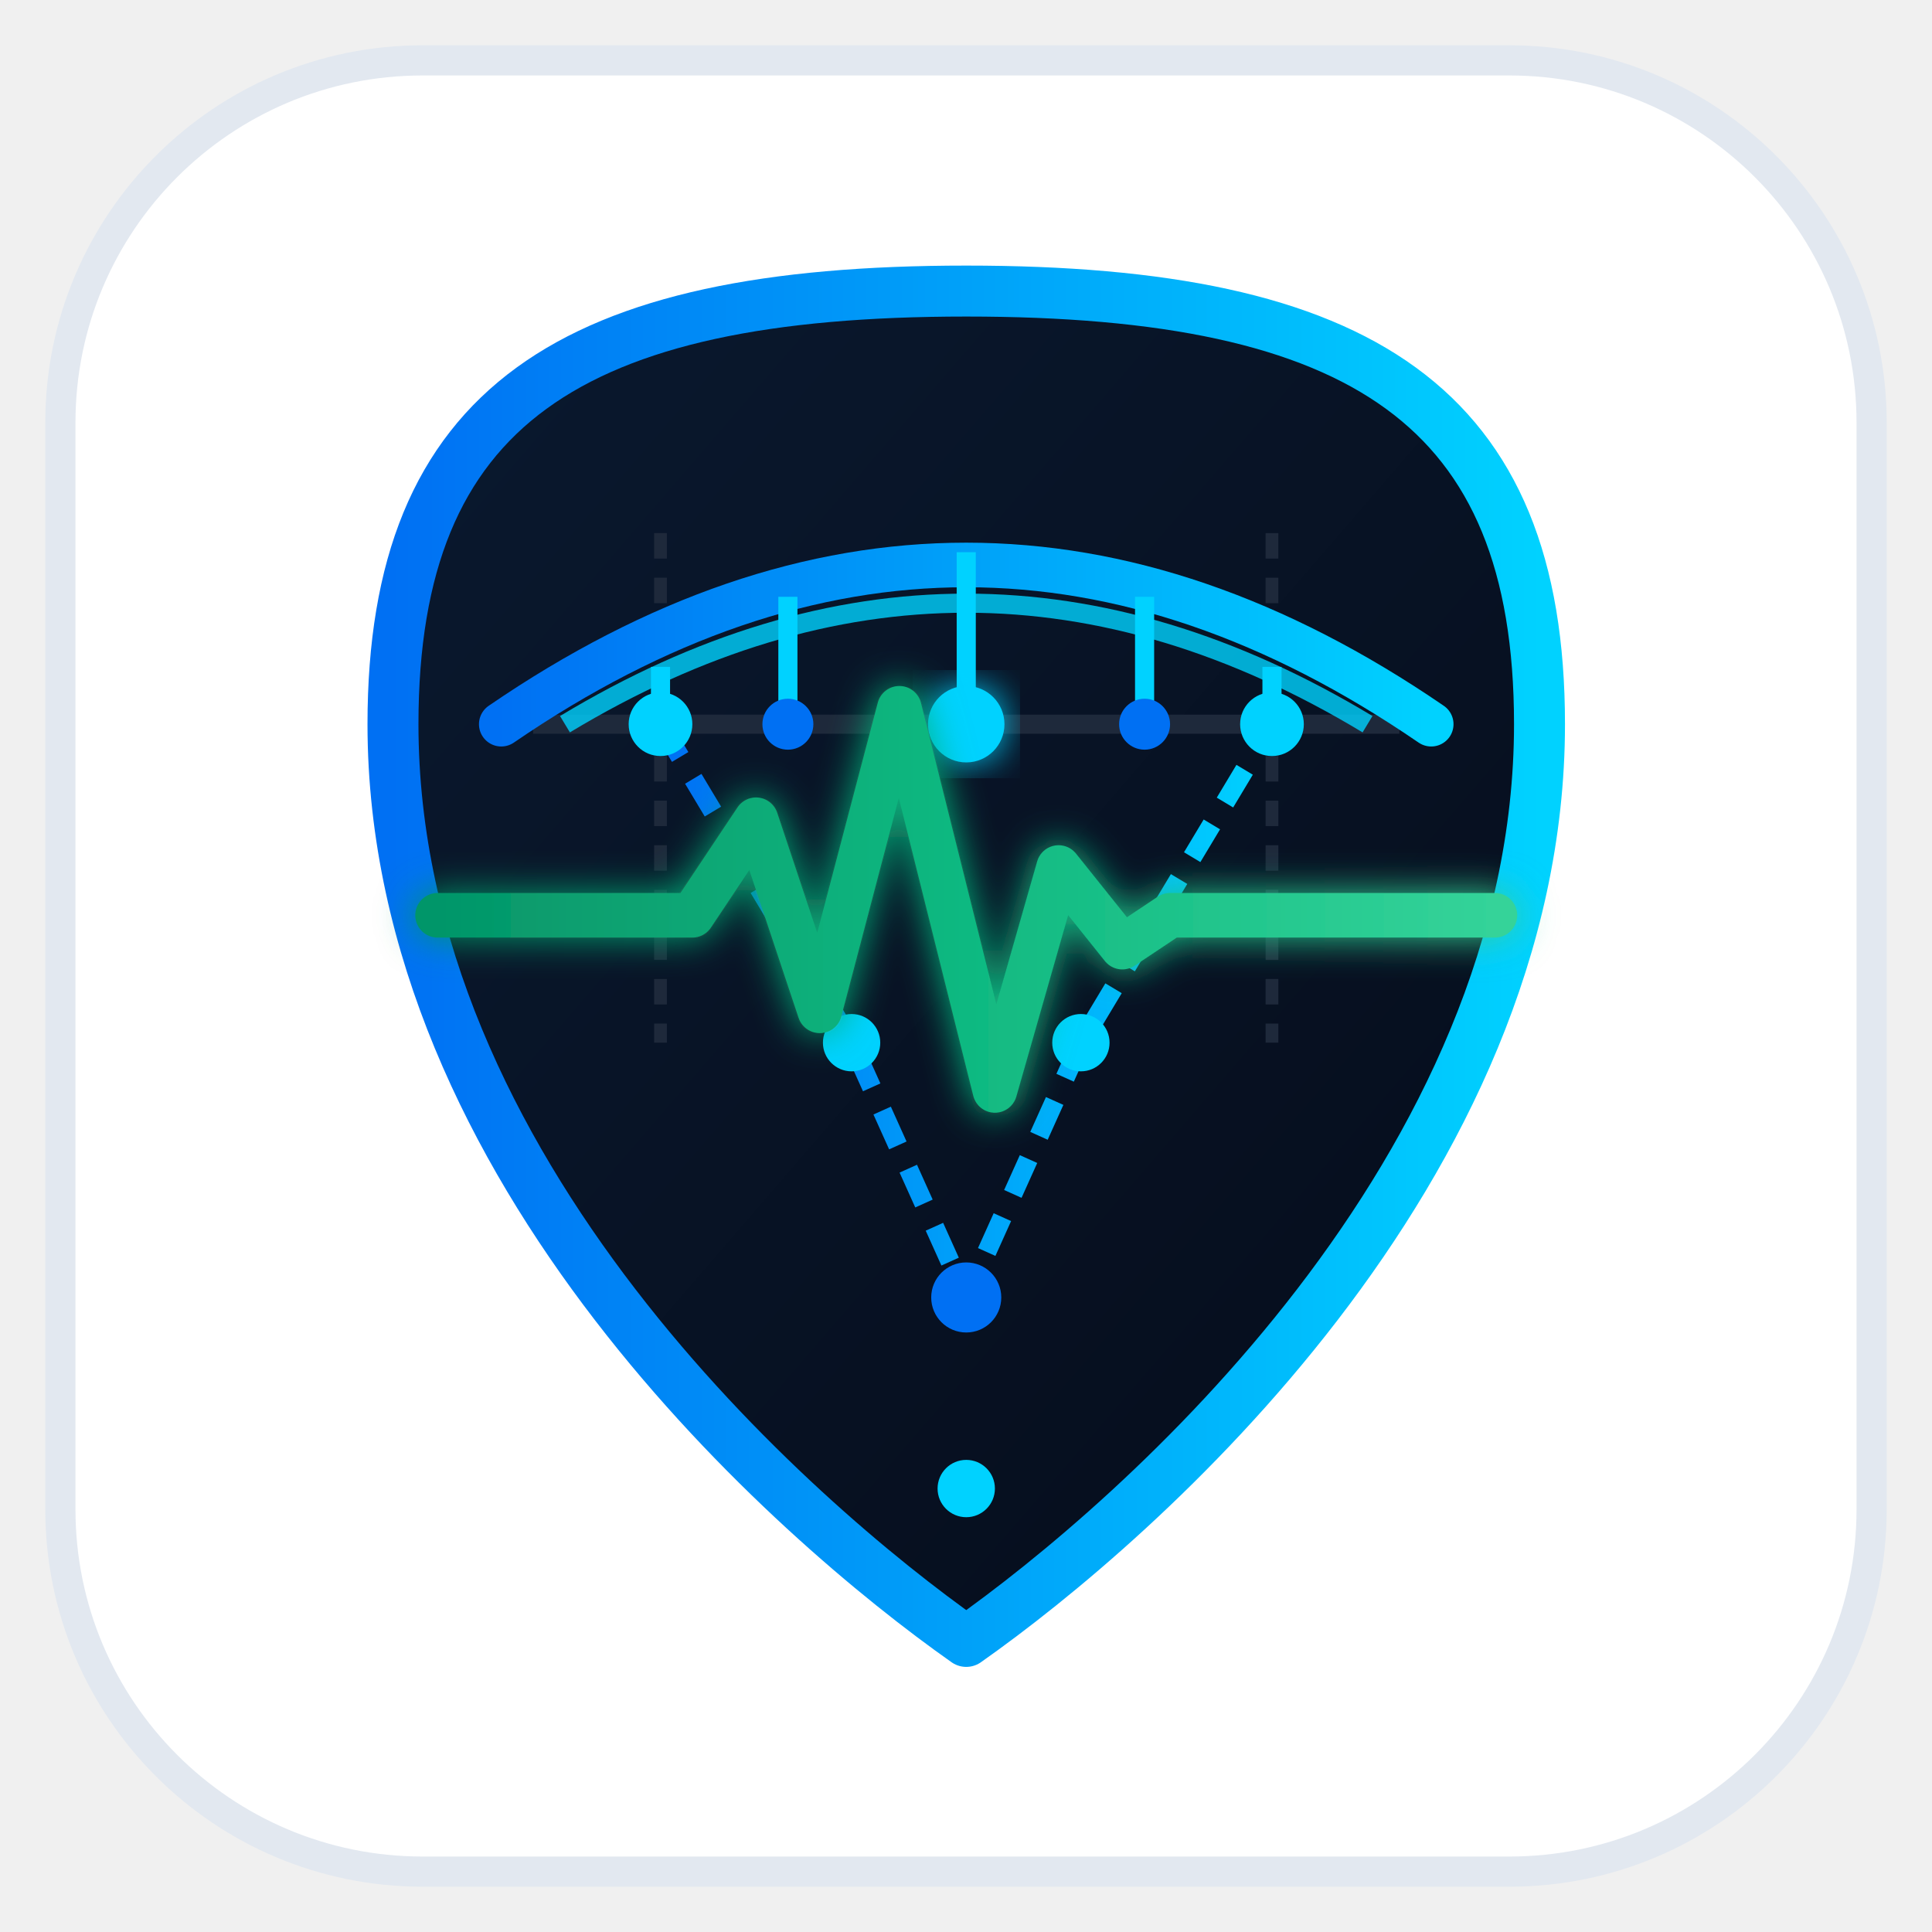
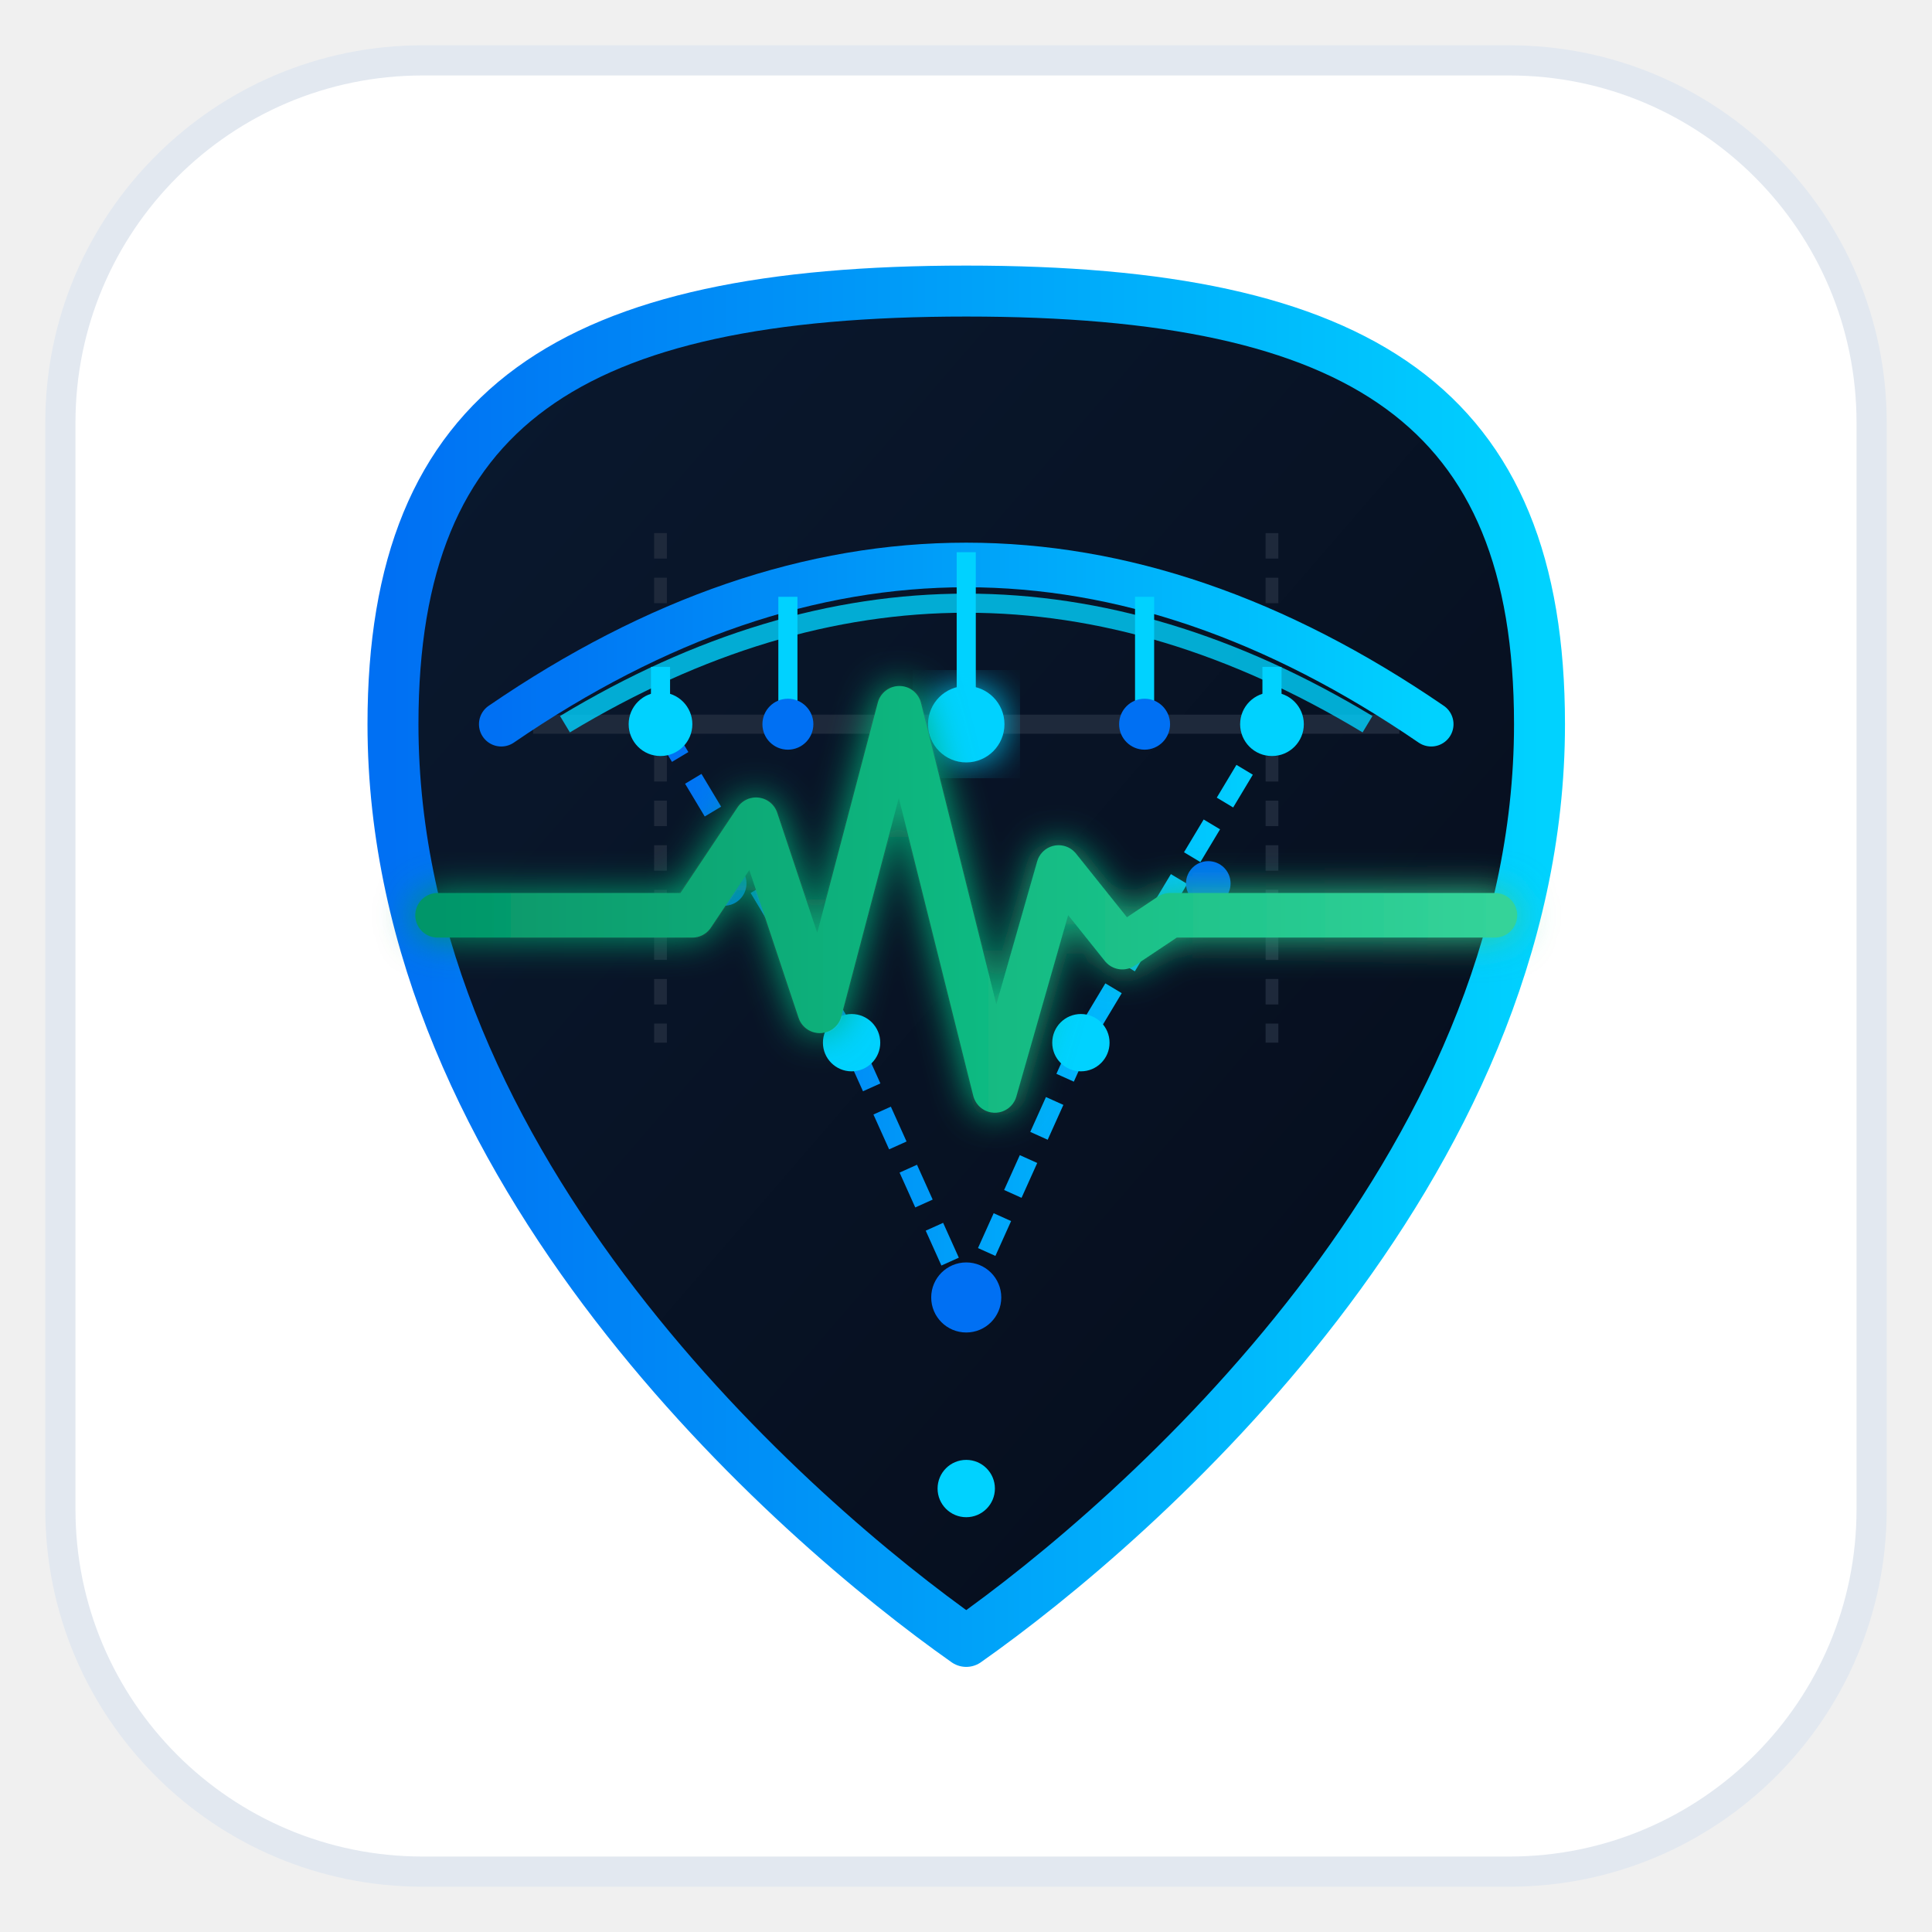
<svg xmlns="http://www.w3.org/2000/svg" viewBox="0 0 512 512" width="512" height="512">
  <rect x="16" y="16" width="480" height="480" rx="96" fill="#FFFFFF" stroke="#E2E8F0" stroke-width="8" />
  <g transform="translate(40, 40) scale(0.844)">
    <defs>
-       <linearGradient id="favShieldGrad" x1="0%" y1="0%" x2="100%" y2="100%">
+       <linearGradient id="iconShieldGrad" x1="0%" y1="0%" x2="100%" y2="100%">
        <stop offset="0%" stop-color="#0A192F" />
        <stop offset="100%" stop-color="#050C1A" />
      </linearGradient>
-       <linearGradient id="favBlueGrad" x1="0%" y1="0%" x2="100%" y2="0%">
+       <linearGradient id="iconBlueGrad" x1="0%" y1="0%" x2="100%" y2="0%">
        <stop offset="0%" stop-color="#0070F3" />
        <stop offset="100%" stop-color="#00D2FF" />
      </linearGradient>
-       <linearGradient id="favGreenGrad" x1="0%" y1="0%" x2="100%" y2="0%">
+       <linearGradient id="iconGreenGrad" x1="0%" y1="0%" x2="100%" y2="0%">
        <stop offset="0%" stop-color="#059669" />
        <stop offset="50%" stop-color="#10B981" />
        <stop offset="100%" stop-color="#34D399" />
      </linearGradient>
-       <filter id="favGlow" x="-20%" y="-20%" width="140%" height="140%">
+       <filter id="iconGlow" x="-20%" y="-20%" width="140%" height="140%">
        <feGaussianBlur stdDeviation="6" result="blur" />
        <feComposite in="SourceGraphic" in2="blur" operator="over" />
      </filter>
    </defs>
-     <path d="M 256 44               C 380 44, 436 80, 436 180               C 436 320, 310 430, 256 468               C 202 430, 76 320, 76 180               C 76 80, 132 44, 256 44 Z" fill="url(#favShieldGrad)" stroke="url(#favBlueGrad)" stroke-width="16" stroke-linejoin="round" />
+     <path d="M 256 44               C 380 44, 436 80, 436 180               C 436 320, 310 430, 256 468               C 202 430, 76 320, 76 180               C 76 80, 132 44, 256 44 Z" fill="url(#iconShieldGrad)" stroke="url(#iconBlueGrad)" stroke-width="16" stroke-linejoin="round" />
    <path d="M 120 180 H 392" stroke="#1E293B" stroke-width="6" />
    <path d="M 160 120 V 280" stroke="#1E293B" stroke-width="4" stroke-dasharray="8 6" />
    <path d="M 352 120 V 280" stroke="#1E293B" stroke-width="4" stroke-dasharray="8 6" />
-     <path d="M 110 180 Q 256 80 402 180" fill="none" stroke="url(#favBlueGrad)" stroke-width="14" stroke-linecap="round" />
+     <path d="M 110 180 Q 256 80 402 180" fill="none" stroke="url(#iconBlueGrad)" stroke-width="14" stroke-linecap="round" />
    <path d="M 130 180 Q 256 104 382 180" fill="none" stroke="#00D2FF" stroke-width="6" stroke-opacity="0.8" />
    <line x1="160" y1="162" x2="160" y2="180" stroke="#00D2FF" stroke-width="6" />
    <line x1="200" y1="140" x2="200" y2="180" stroke="#00D2FF" stroke-width="6" />
    <line x1="256" y1="126" x2="256" y2="180" stroke="#00D2FF" stroke-width="6" />
    <line x1="312" y1="140" x2="312" y2="180" stroke="#00D2FF" stroke-width="6" />
    <line x1="352" y1="162" x2="352" y2="180" stroke="#00D2FF" stroke-width="6" />
-     <path d="M 160 180 L 220 280 L 256 360 L 292 280 L 352 180" fill="none" stroke="url(#favBlueGrad)" stroke-width="6" stroke-dasharray="12 8" />
-     <path d="M 256 180 V 420" stroke="url(#favBlueGrad)" stroke-width="8" />
+     <path d="M 160 180 L 220 280 L 256 360 L 292 280 L 352 180" fill="none" stroke="url(#iconBlueGrad)" stroke-width="6" stroke-dasharray="12 8" />
+     <path d="M 256 180 V 420" stroke="url(#iconBlueGrad)" stroke-width="8" />
    <circle cx="160" cy="180" r="10" fill="#00D2FF" />
    <circle cx="200" cy="180" r="8" fill="#0070F3" />
-     <circle cx="256" cy="180" r="12" fill="#00D2FF" filter="url(#favGlow)" />
+     <circle cx="256" cy="180" r="12" fill="#00D2FF" filter="url(#iconGlow)" />
    <circle cx="312" cy="180" r="8" fill="#0070F3" />
    <circle cx="352" cy="180" r="10" fill="#00D2FF" />
    <circle cx="220" cy="280" r="9" fill="#00D2FF" />
    <circle cx="292" cy="280" r="9" fill="#00D2FF" />
    <circle cx="256" cy="360" r="11" fill="#0070F3" />
    <circle cx="256" cy="420" r="9" fill="#00D2FF" />
-     <path d="M 90 240               L 170 240               L 190 210               L 210 270               L 235 175               L 265 295               L 285 225               L 305 250               L 320 240               L 422 240" fill="none" stroke="url(#favGreenGrad)" stroke-width="14" stroke-linecap="round" stroke-linejoin="round" filter="url(#favGlow)" />
+     <circle cx="180" cy="230" r="7" fill="#0070F3" />
+     <circle cx="332" cy="230" r="7" fill="#0070F3" />
+     <path d="M 90 240               L 170 240               L 190 210               L 210 270               L 235 175               L 265 295               L 285 225               L 305 250               L 320 240               L 422 240" fill="none" stroke="url(#iconGreenGrad)" stroke-width="14" stroke-linecap="round" stroke-linejoin="round" filter="url(#iconGlow)" />
  </g>
</svg>
